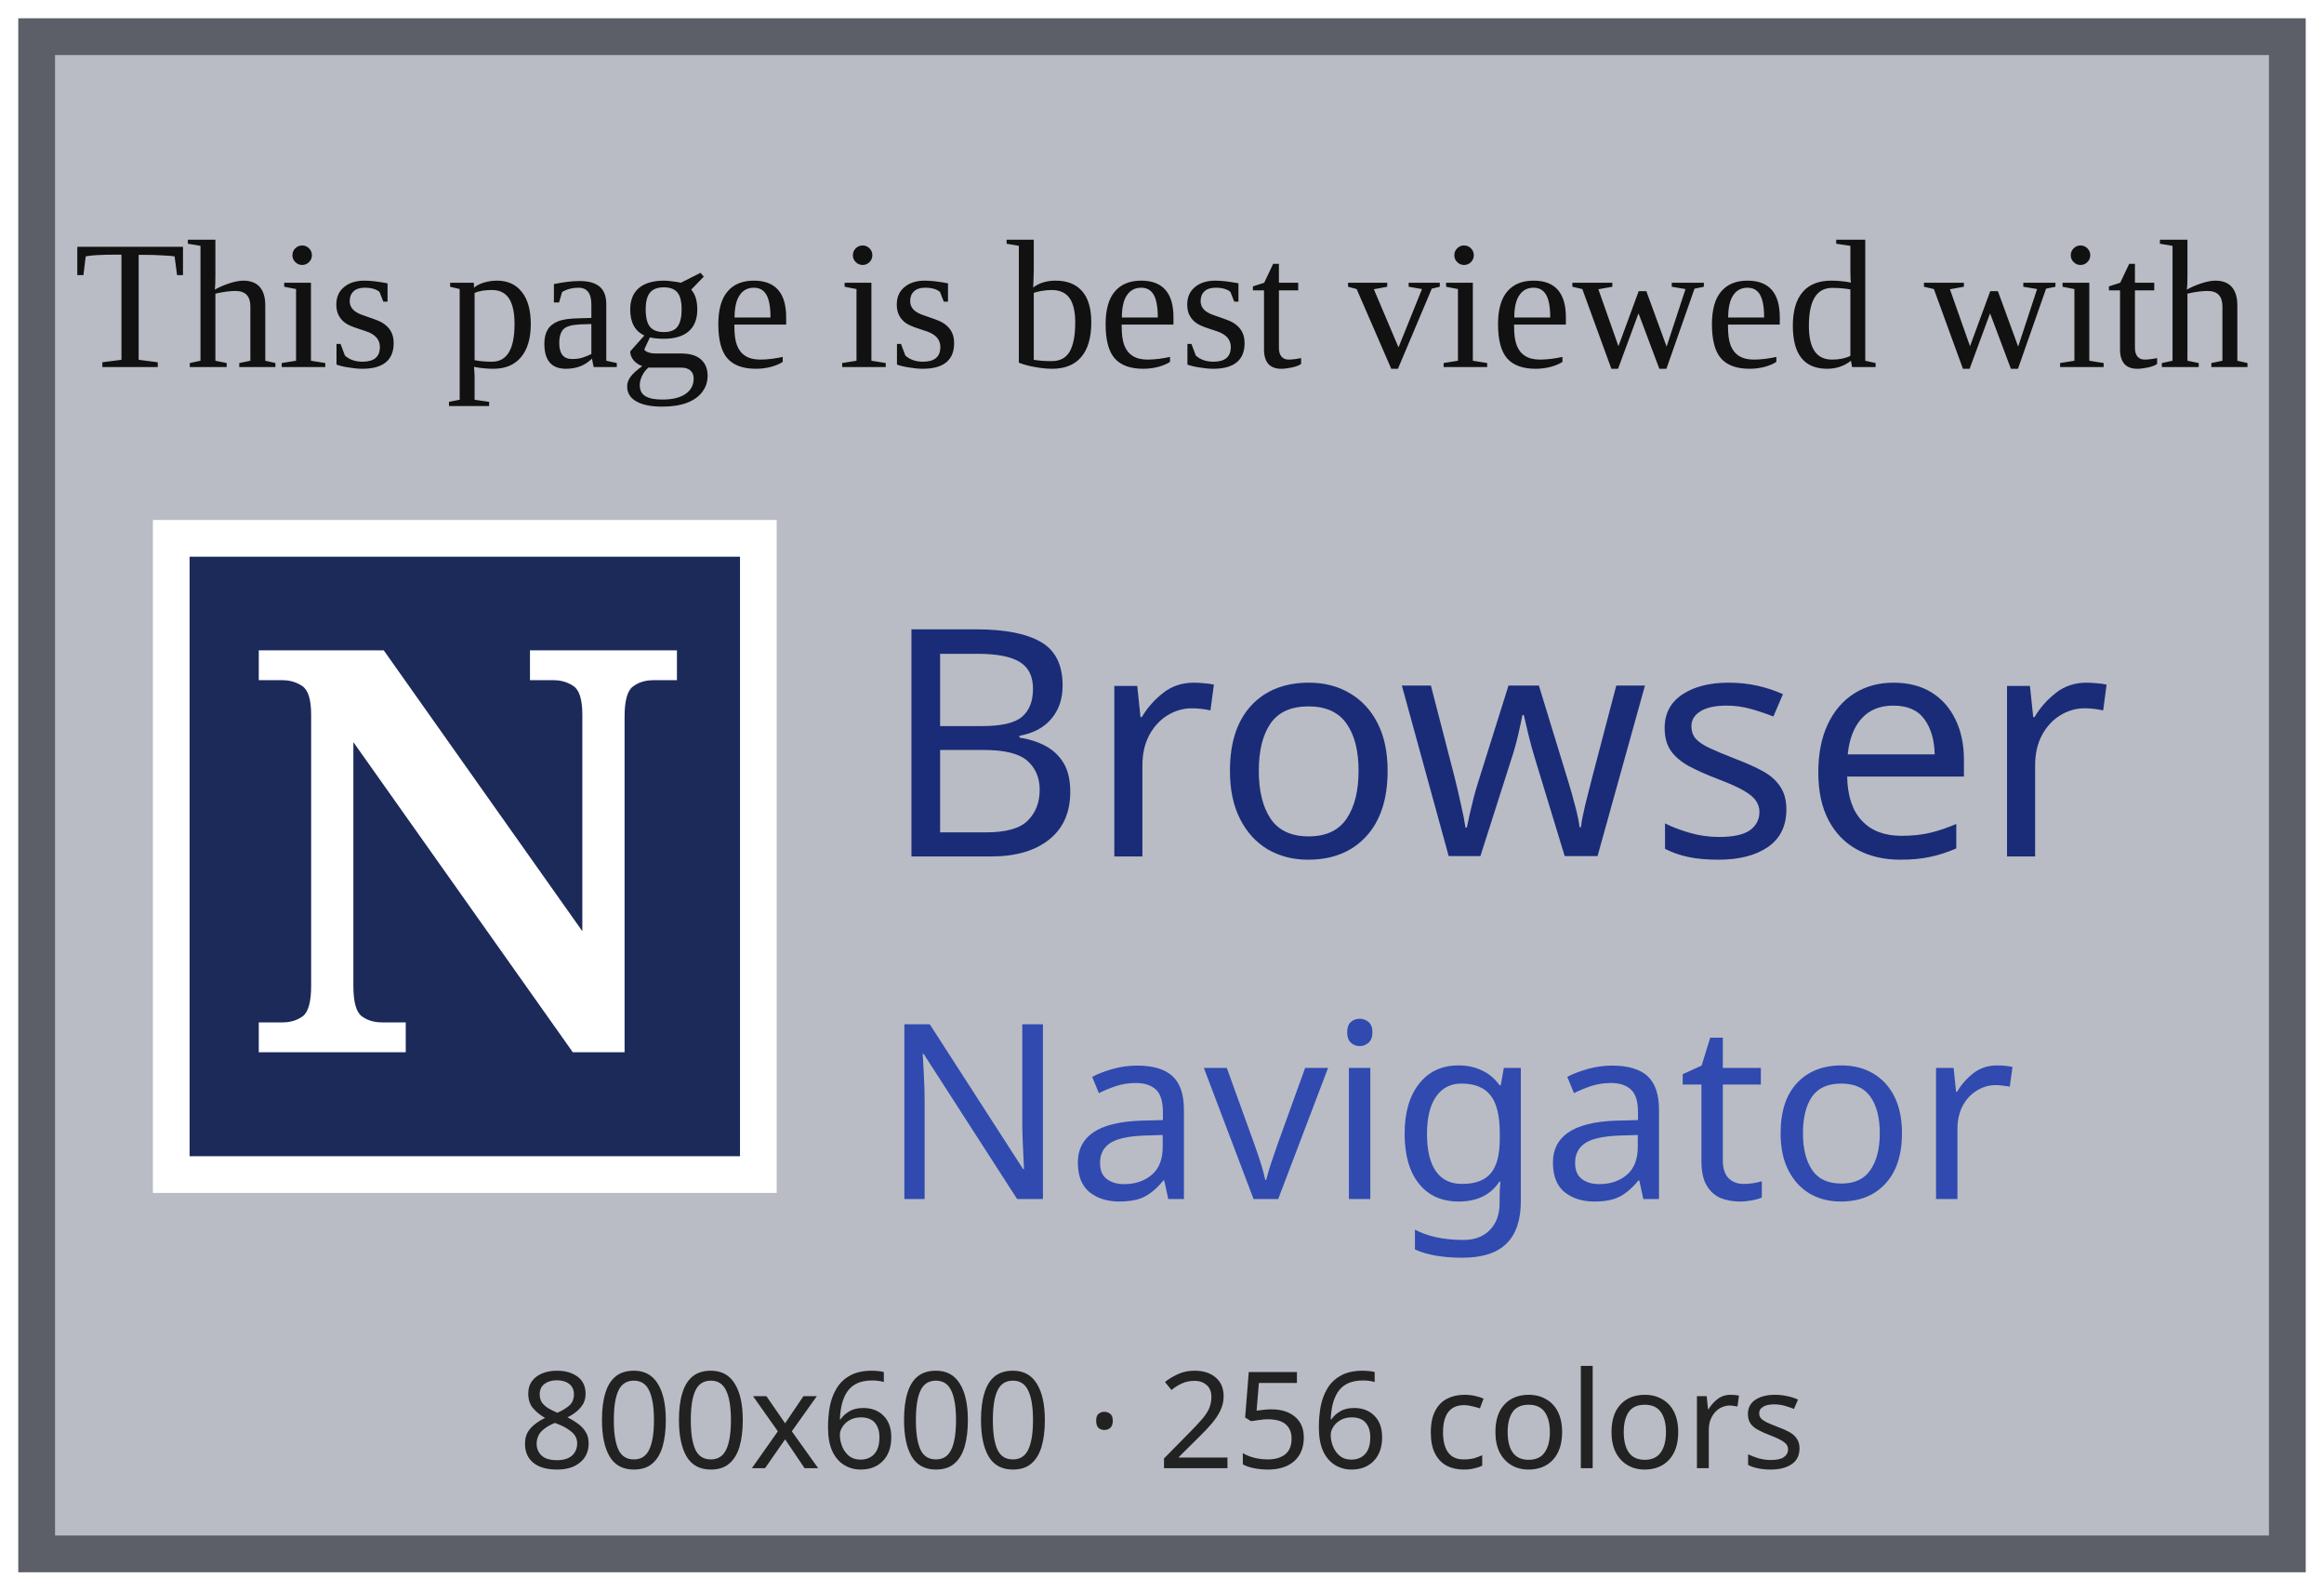
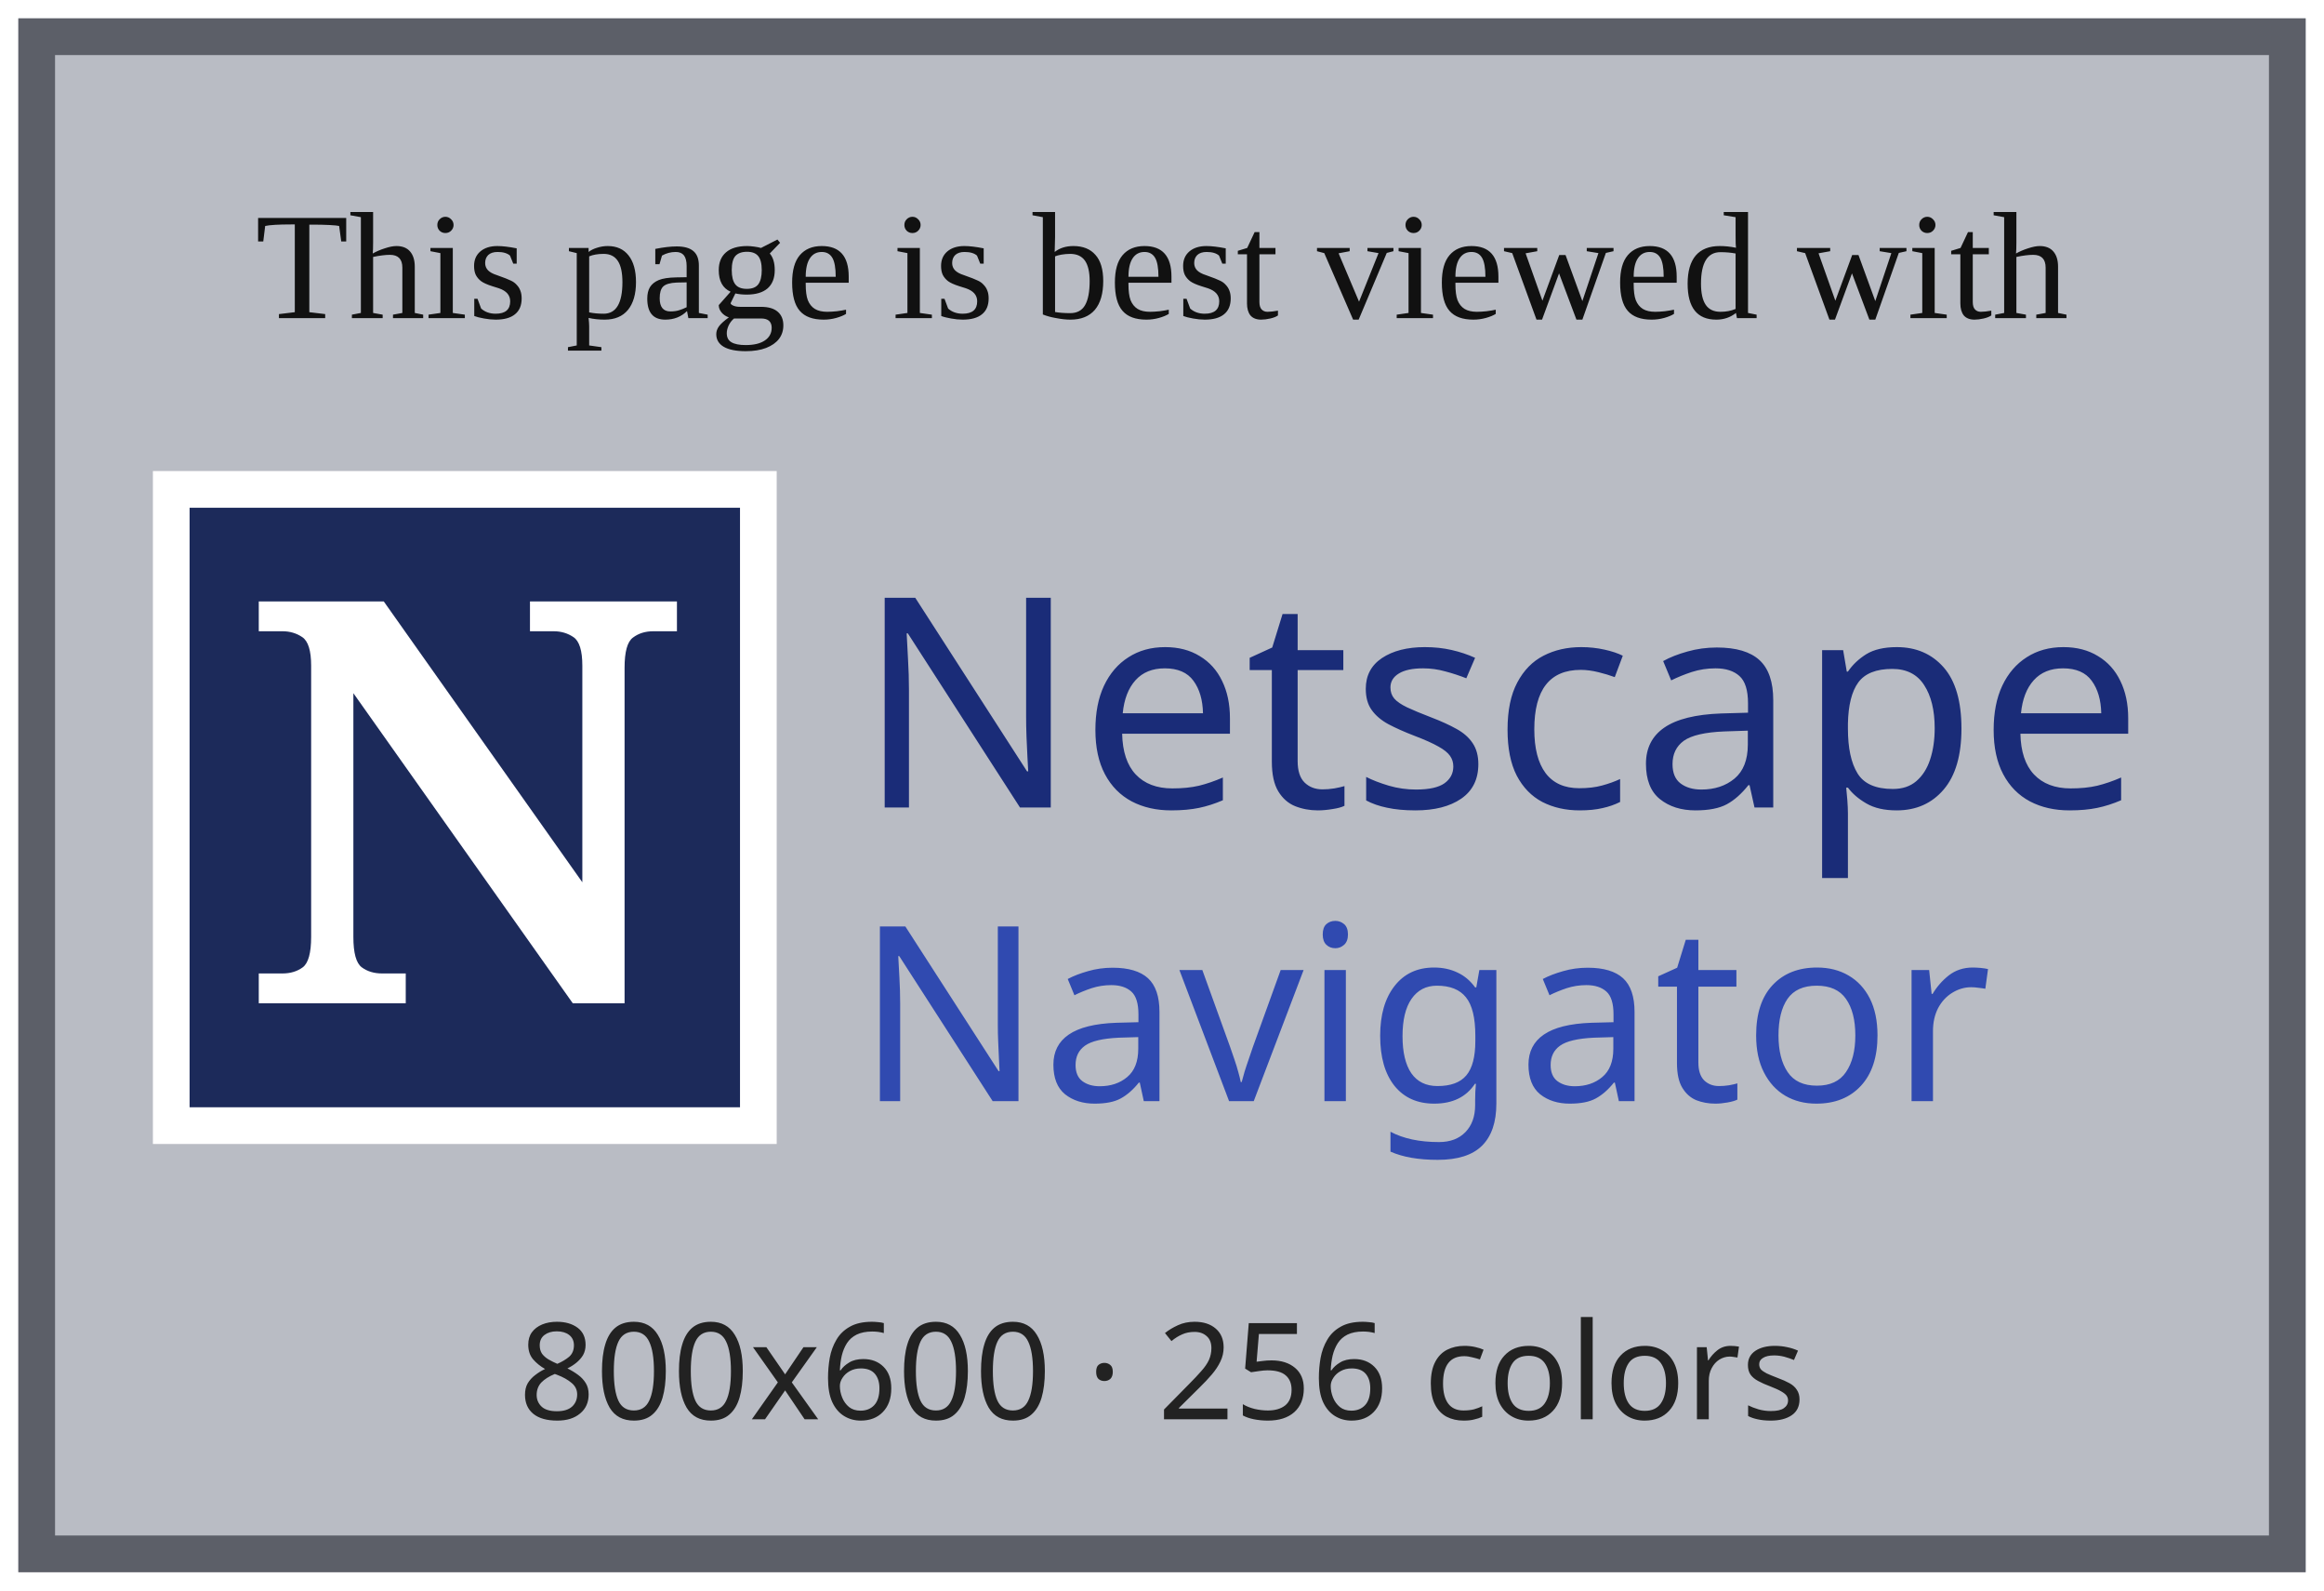
<svg xmlns="http://www.w3.org/2000/svg" width="190" height="130" viewBox="0 0 190 130">
  <rect width="190" height="130" fill="#b9bcc4" stroke="#fff" stroke-width="3" />
  <rect x="3" y="3" width="184" height="124" fill="none" stroke="#5c5f68" stroke-width="3" />
-   <text x="95" y="30" text-anchor="middle" font-family="Georgia,'Times New Roman',serif" font-size="15" fill="#111">This page is best viewed with</text>
-   <rect x="14" y="44" width="48" height="52" fill="#1c2a5a" stroke="#fff" stroke-width="3" />
-   <text x="38" y="86" text-anchor="middle" font-family="Georgia,serif" font-weight="bold" font-size="46" fill="#fff">N</text>
-   <g font-family="Impact,Haettenschweiler,'Arial Black',sans-serif" fill="#1a2c78" text-anchor="start">
-     <text x="72" y="70" font-size="26">Browser</text>
-     <text x="72" y="98" font-size="20" fill="#304ab0">Navigator</text>
+   <text x="95" y="26" text-anchor="middle" font-family="Georgia,'Times New Roman',serif" font-size="12.5" fill="#111" textLength="168" lengthAdjust="spacingAndGlyphs">This page is best viewed with</text>
+   <rect x="14" y="40" width="48" height="52" fill="#1c2a5a" stroke="#fff" stroke-width="3" />
+   <text x="38" y="82" text-anchor="middle" font-family="Georgia,serif" font-weight="bold" font-size="46" fill="#fff">N</text>
+   <g font-family="Impact,Haettenschweiler,'Arial Black',sans-serif" fill="#1a2c78">
+     <text x="70" y="66" font-size="24" textLength="108" lengthAdjust="spacingAndGlyphs">Netscape</text>
+     <text x="70" y="90" font-size="20" fill="#304ab0" textLength="108" lengthAdjust="spacingAndGlyphs">Navigator</text>
  </g>
-   <text x="95" y="120" text-anchor="middle" font-family="'Comic Sans MS',sans-serif" font-size="11" fill="#222">800x600 · 256 colors</text>
+   <text x="95" y="116" text-anchor="middle" font-family="'Comic Sans MS',sans-serif" font-size="11" fill="#222">800x600 · 256 colors</text>
</svg>
